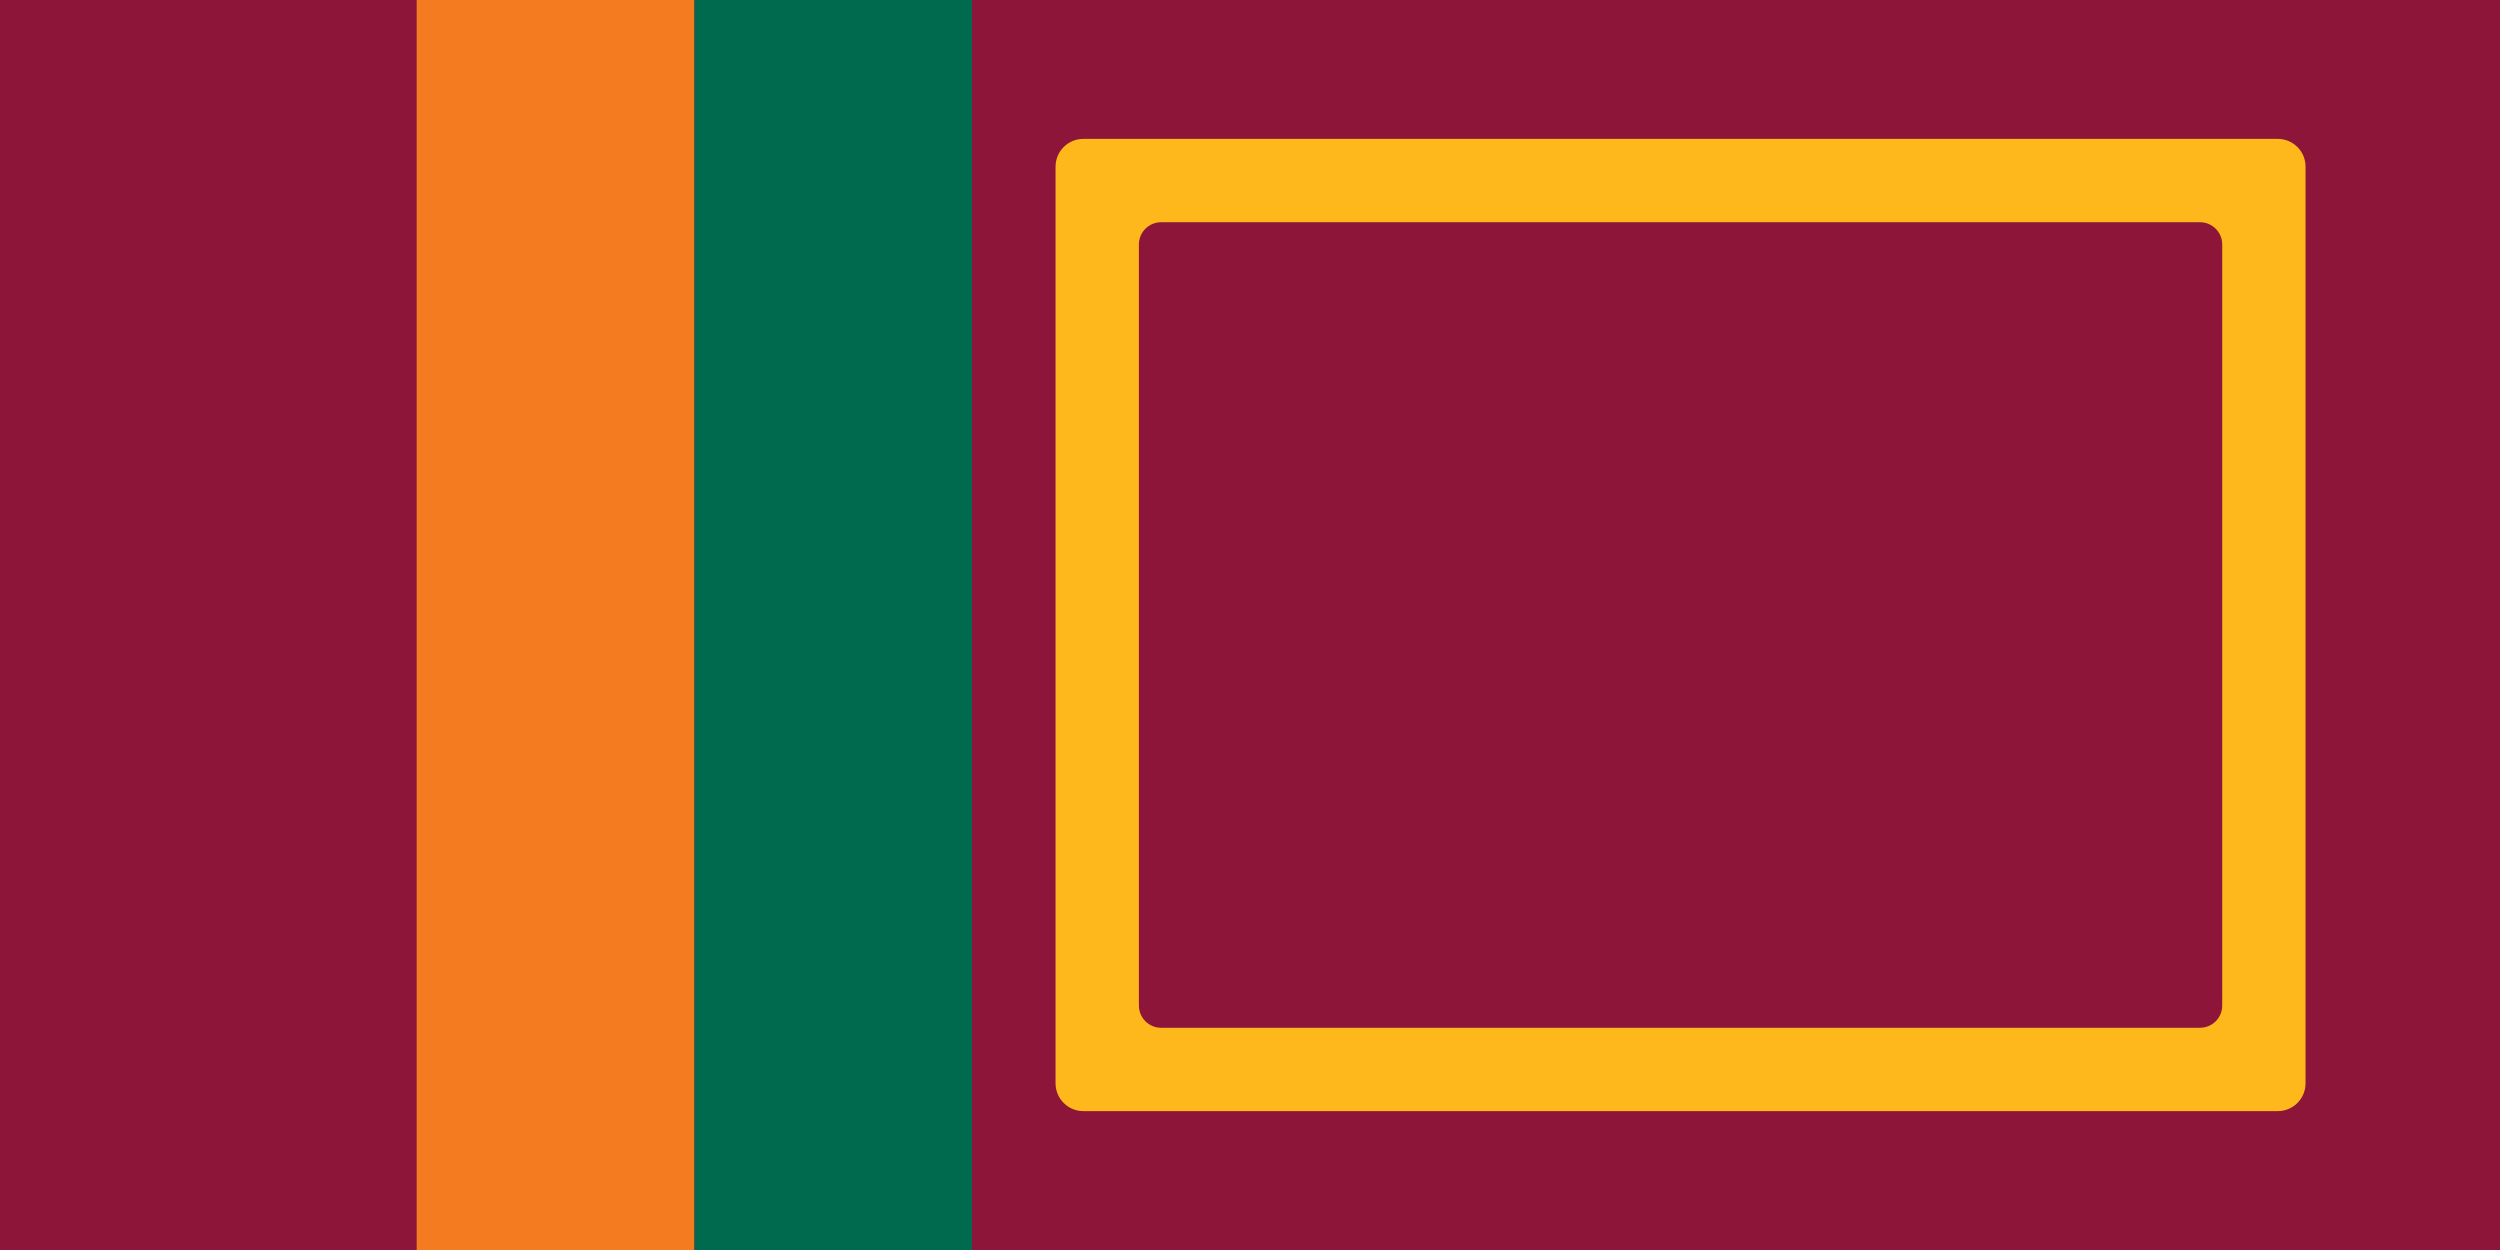
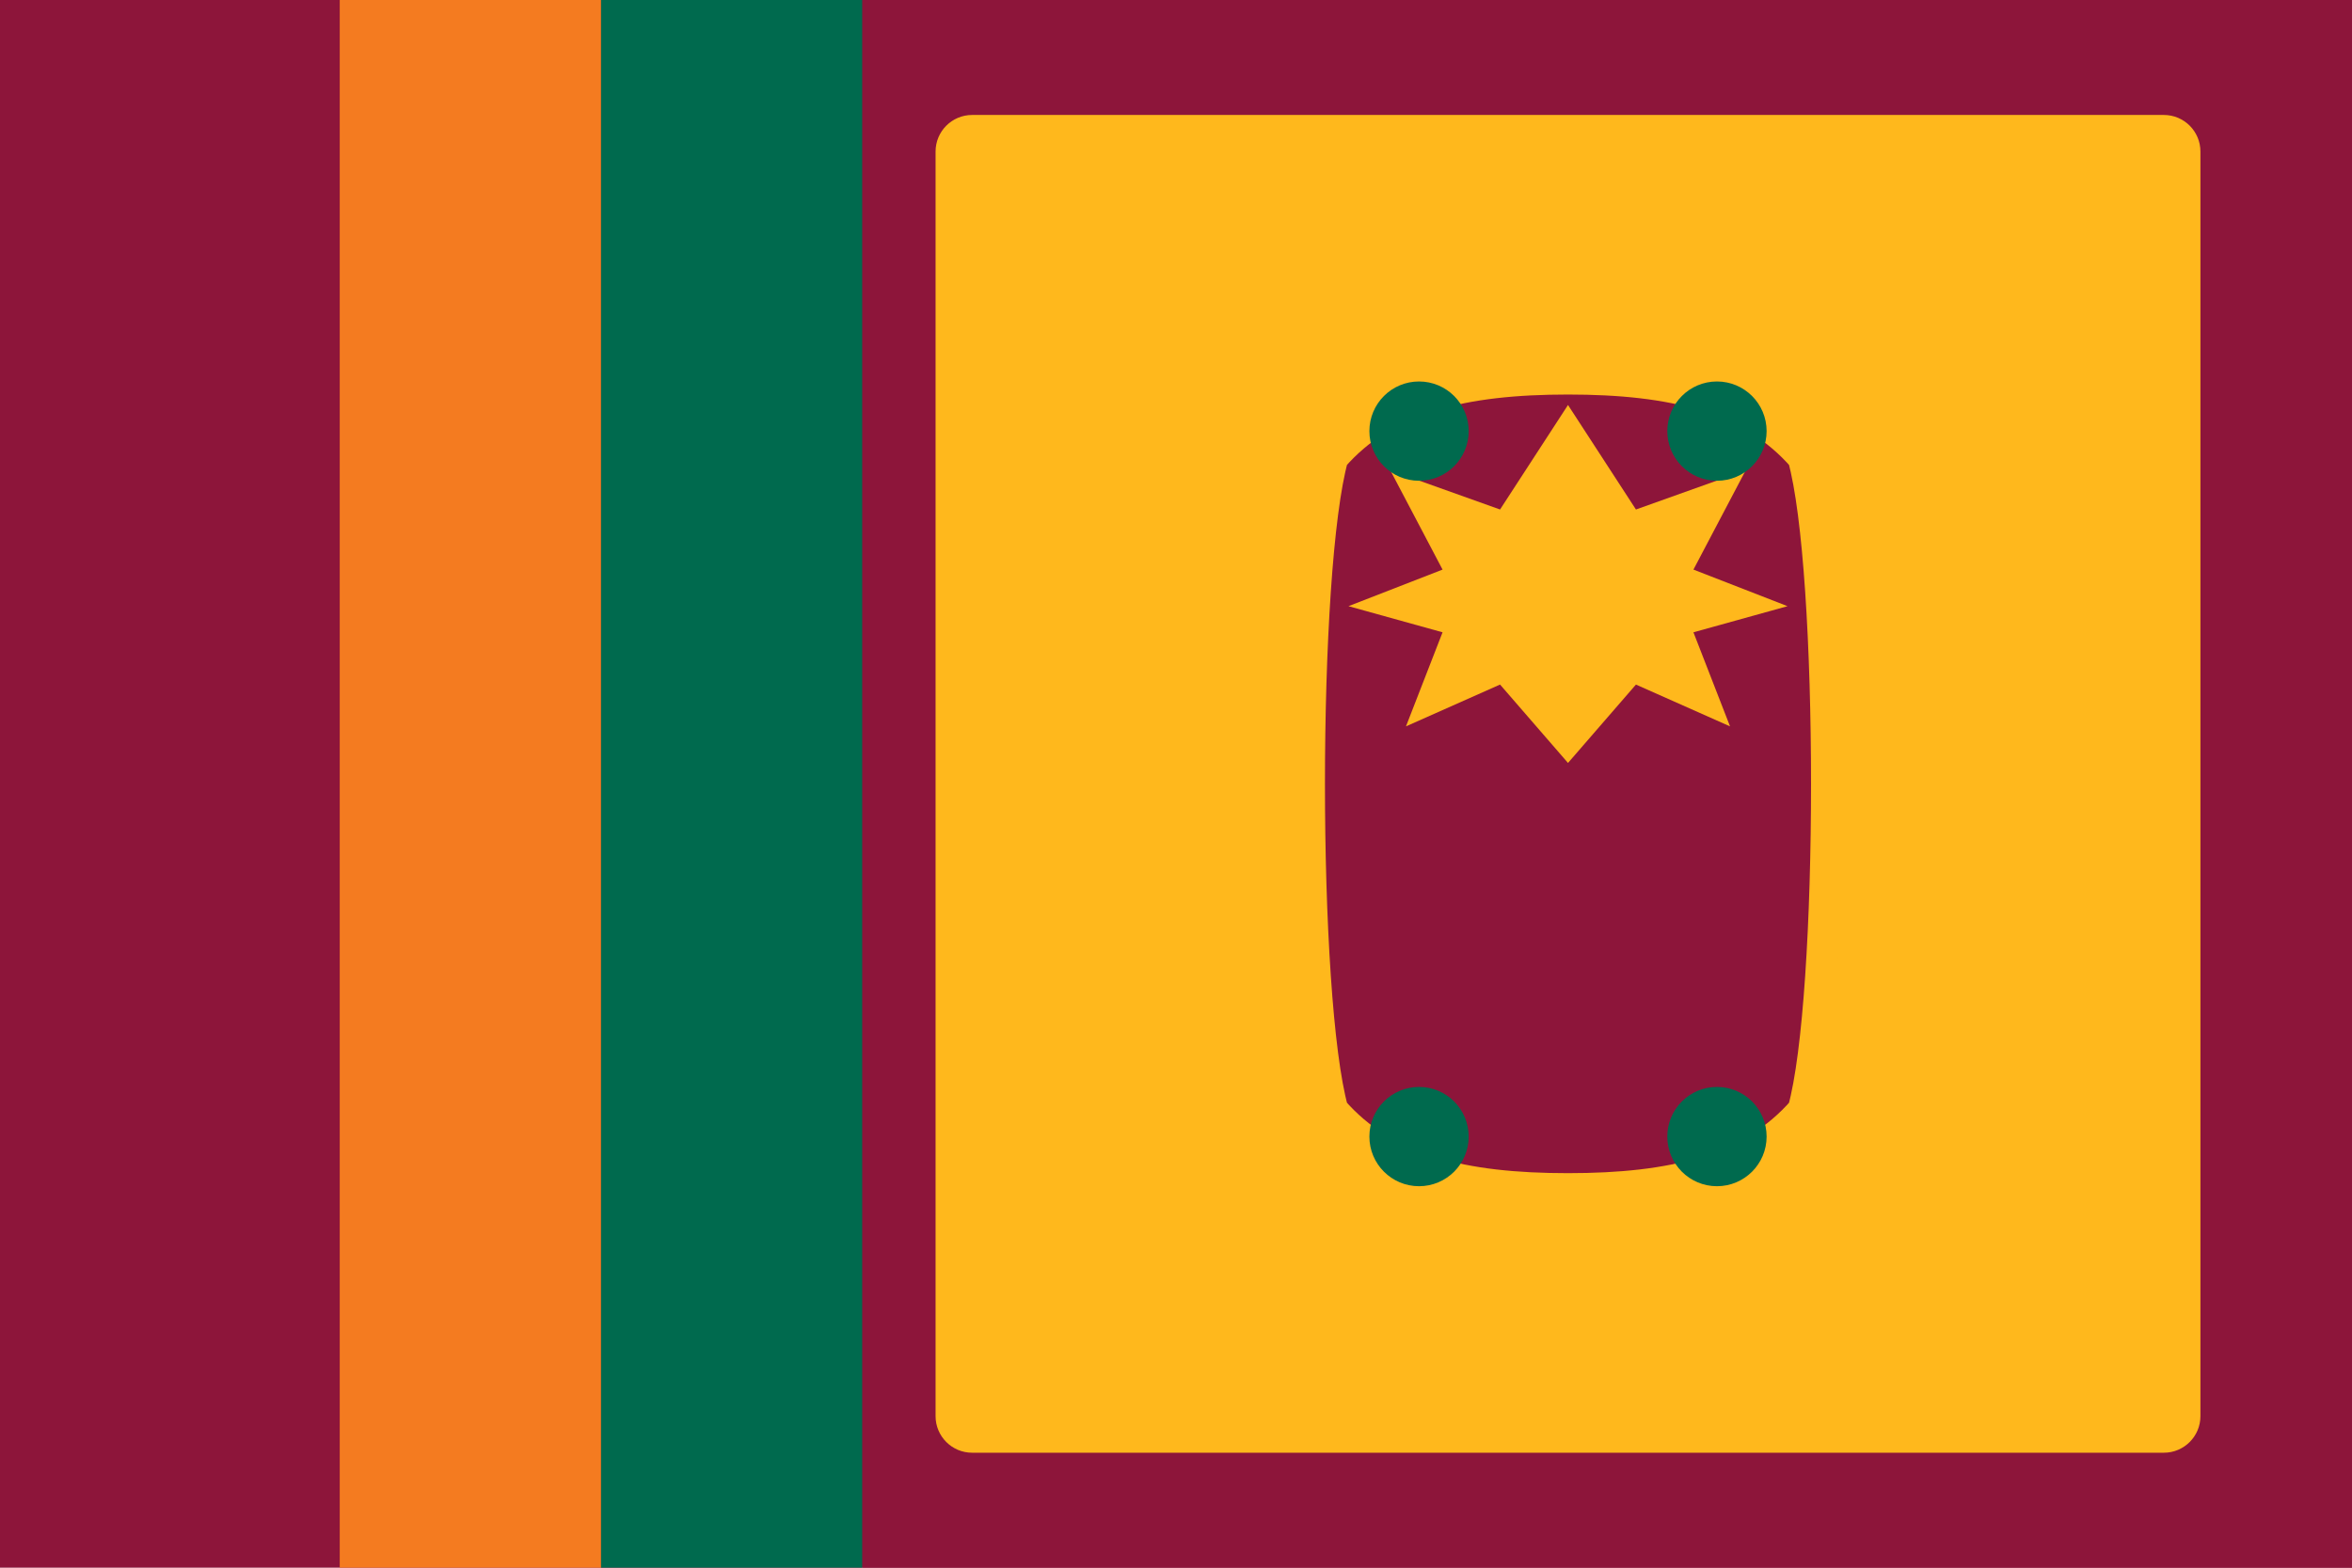
- <svg xmlns="http://www.w3.org/2000/svg" viewBox="0 0 900 450">
-   <rect width="900" height="450" fill="#8D153A" />
-   <rect x="150" width="100" height="450" fill="#F47B20" />
-   <rect x="250" width="100" height="450" fill="#006A4E" />
-   <rect x="350" width="510" height="450" fill="#8D153A" />
-   <rect x="380" y="50" width="450" height="350" fill="#FFB81C" rx="10" />
-   <rect x="410" y="80" width="390" height="290" fill="#8D153A" rx="8" />
+ <svg xmlns="http://www.w3.org/2000/svg" viewBox="0 0 900 600">
+   <rect width="900" height="600" fill="#8D153A" />
+   <rect x="130" width="100" height="600" fill="#F47B20" />
+   <rect x="230" width="100" height="600" fill="#006A4E" />
+   <rect x="330" width="570" height="600" fill="#8D153A" />
+   <rect x="358" y="44" width="484" height="512" fill="#FFB81C" rx="14" />
+   <g transform="translate(600,300)">
+     <path d="M-90,-125 C-102,-82 -102,82 -90,125 C-70,148 -40,155 0,155           C40,155 70,148 90,125 C102,82 102,-82 90,-125           C70,-148 40,-155 0,-155 C-40,-155 -70,-148 -90,-125Z" fill="#8D153A" stroke="#FFB81C" stroke-width="12" />
+     <polygon points="0,-145 26,-105 68,-120 48,-82 84,-68 48,-58 62,-22 26,-38 0,-8 -26,-38 -62,-22 -48,-58 -84,-68 -48,-82 -68,-120 -26,-105" fill="#FFB81C" />
+     <circle cx="-57" cy="135" r="19" fill="#006A4E" />
+     <circle cx="57" cy="135" r="19" fill="#006A4E" />
+     <circle cx="-57" cy="-135" r="19" fill="#006A4E" />
+     <circle cx="57" cy="-135" r="19" fill="#006A4E" />
+   </g>
</svg>
